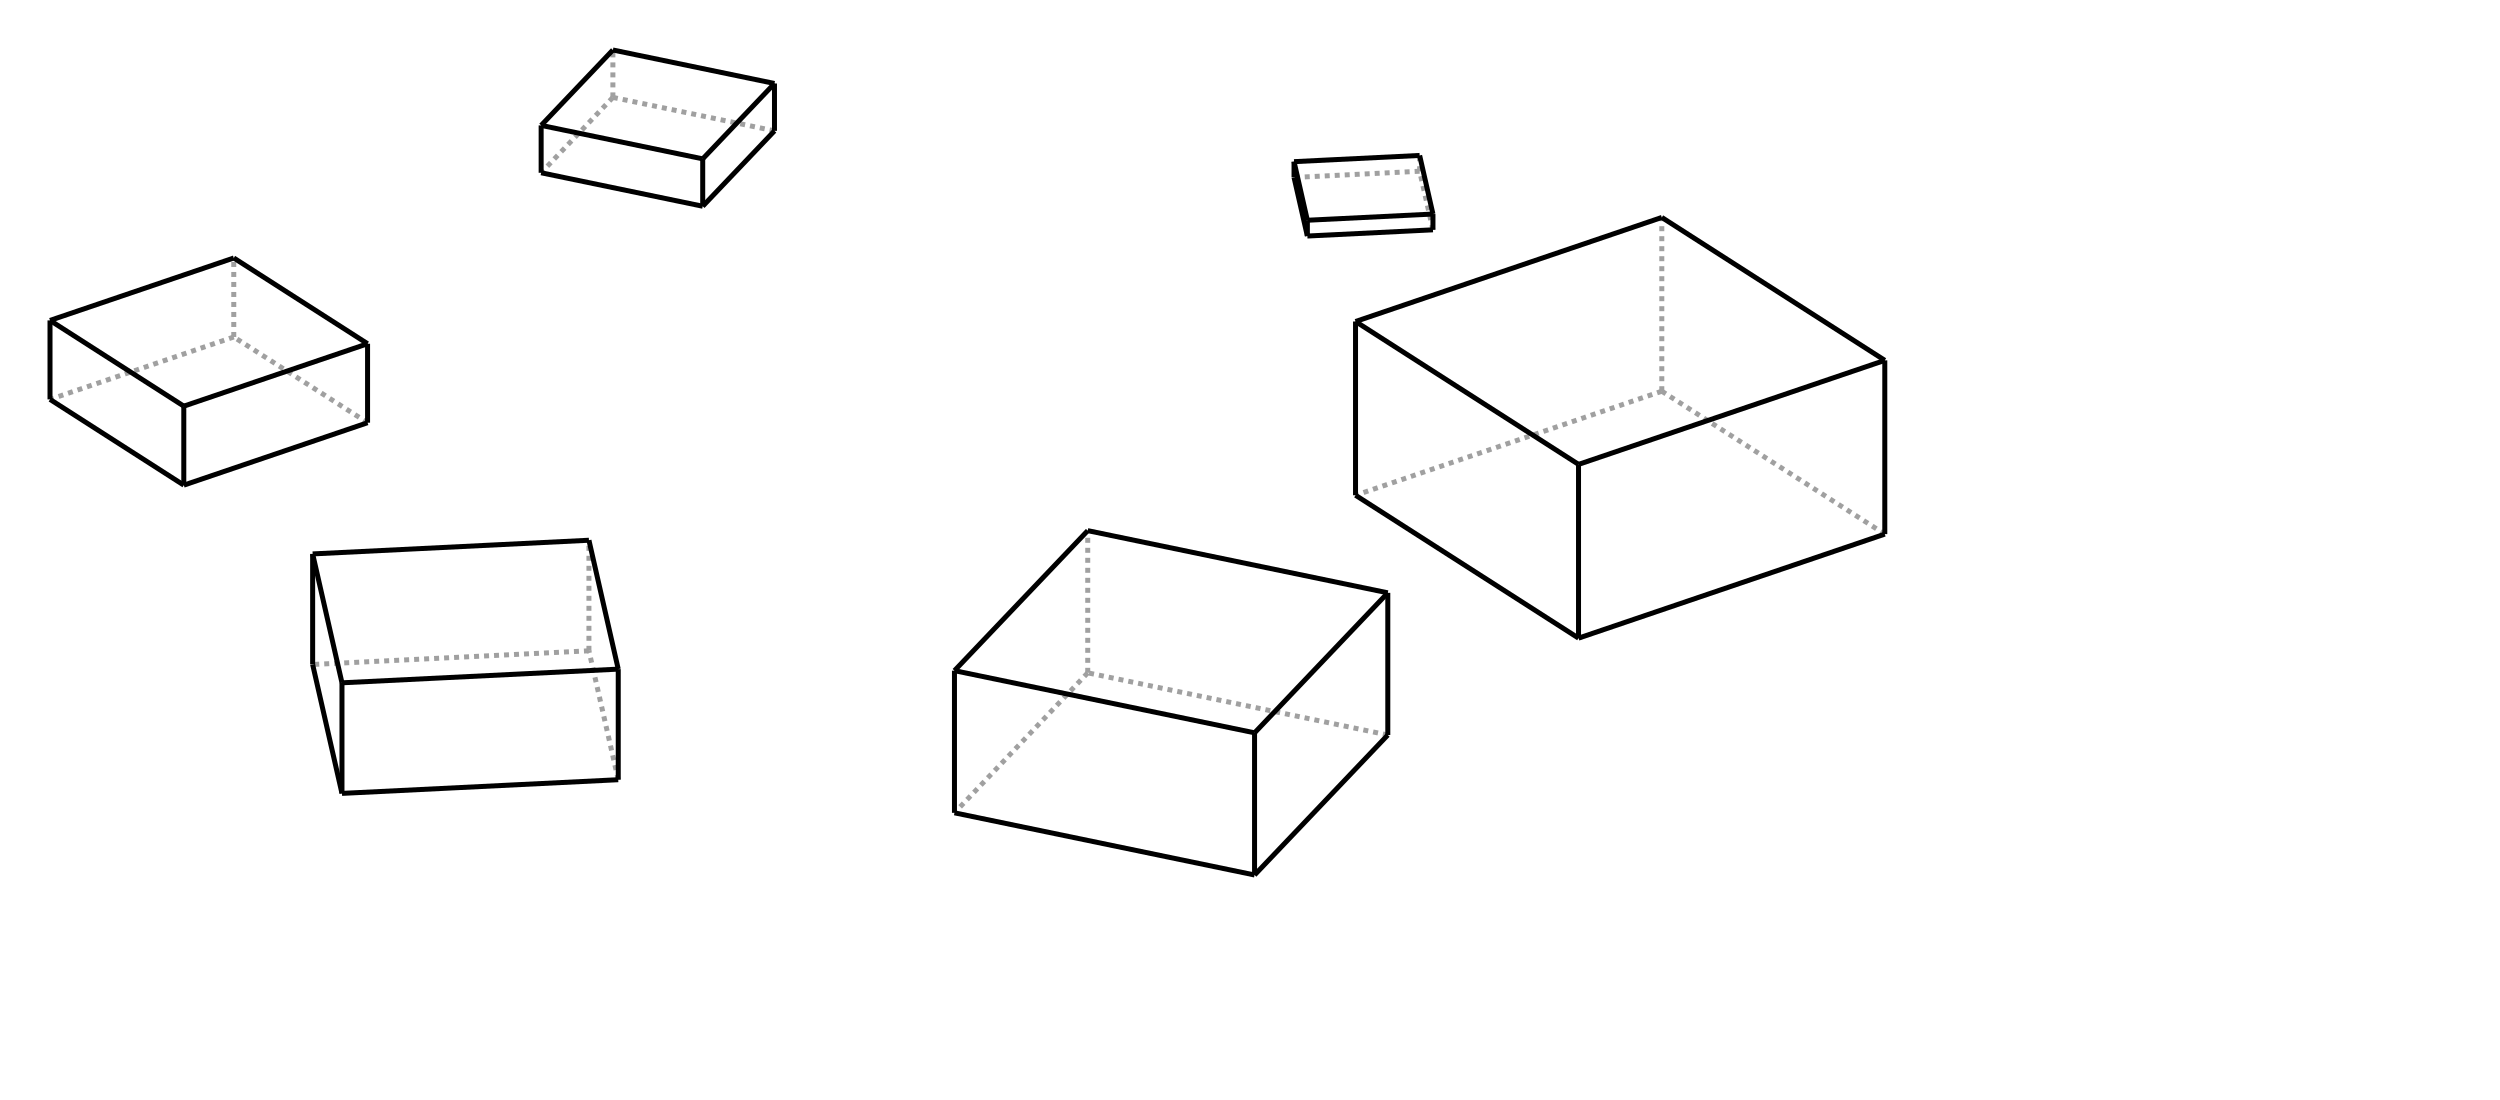
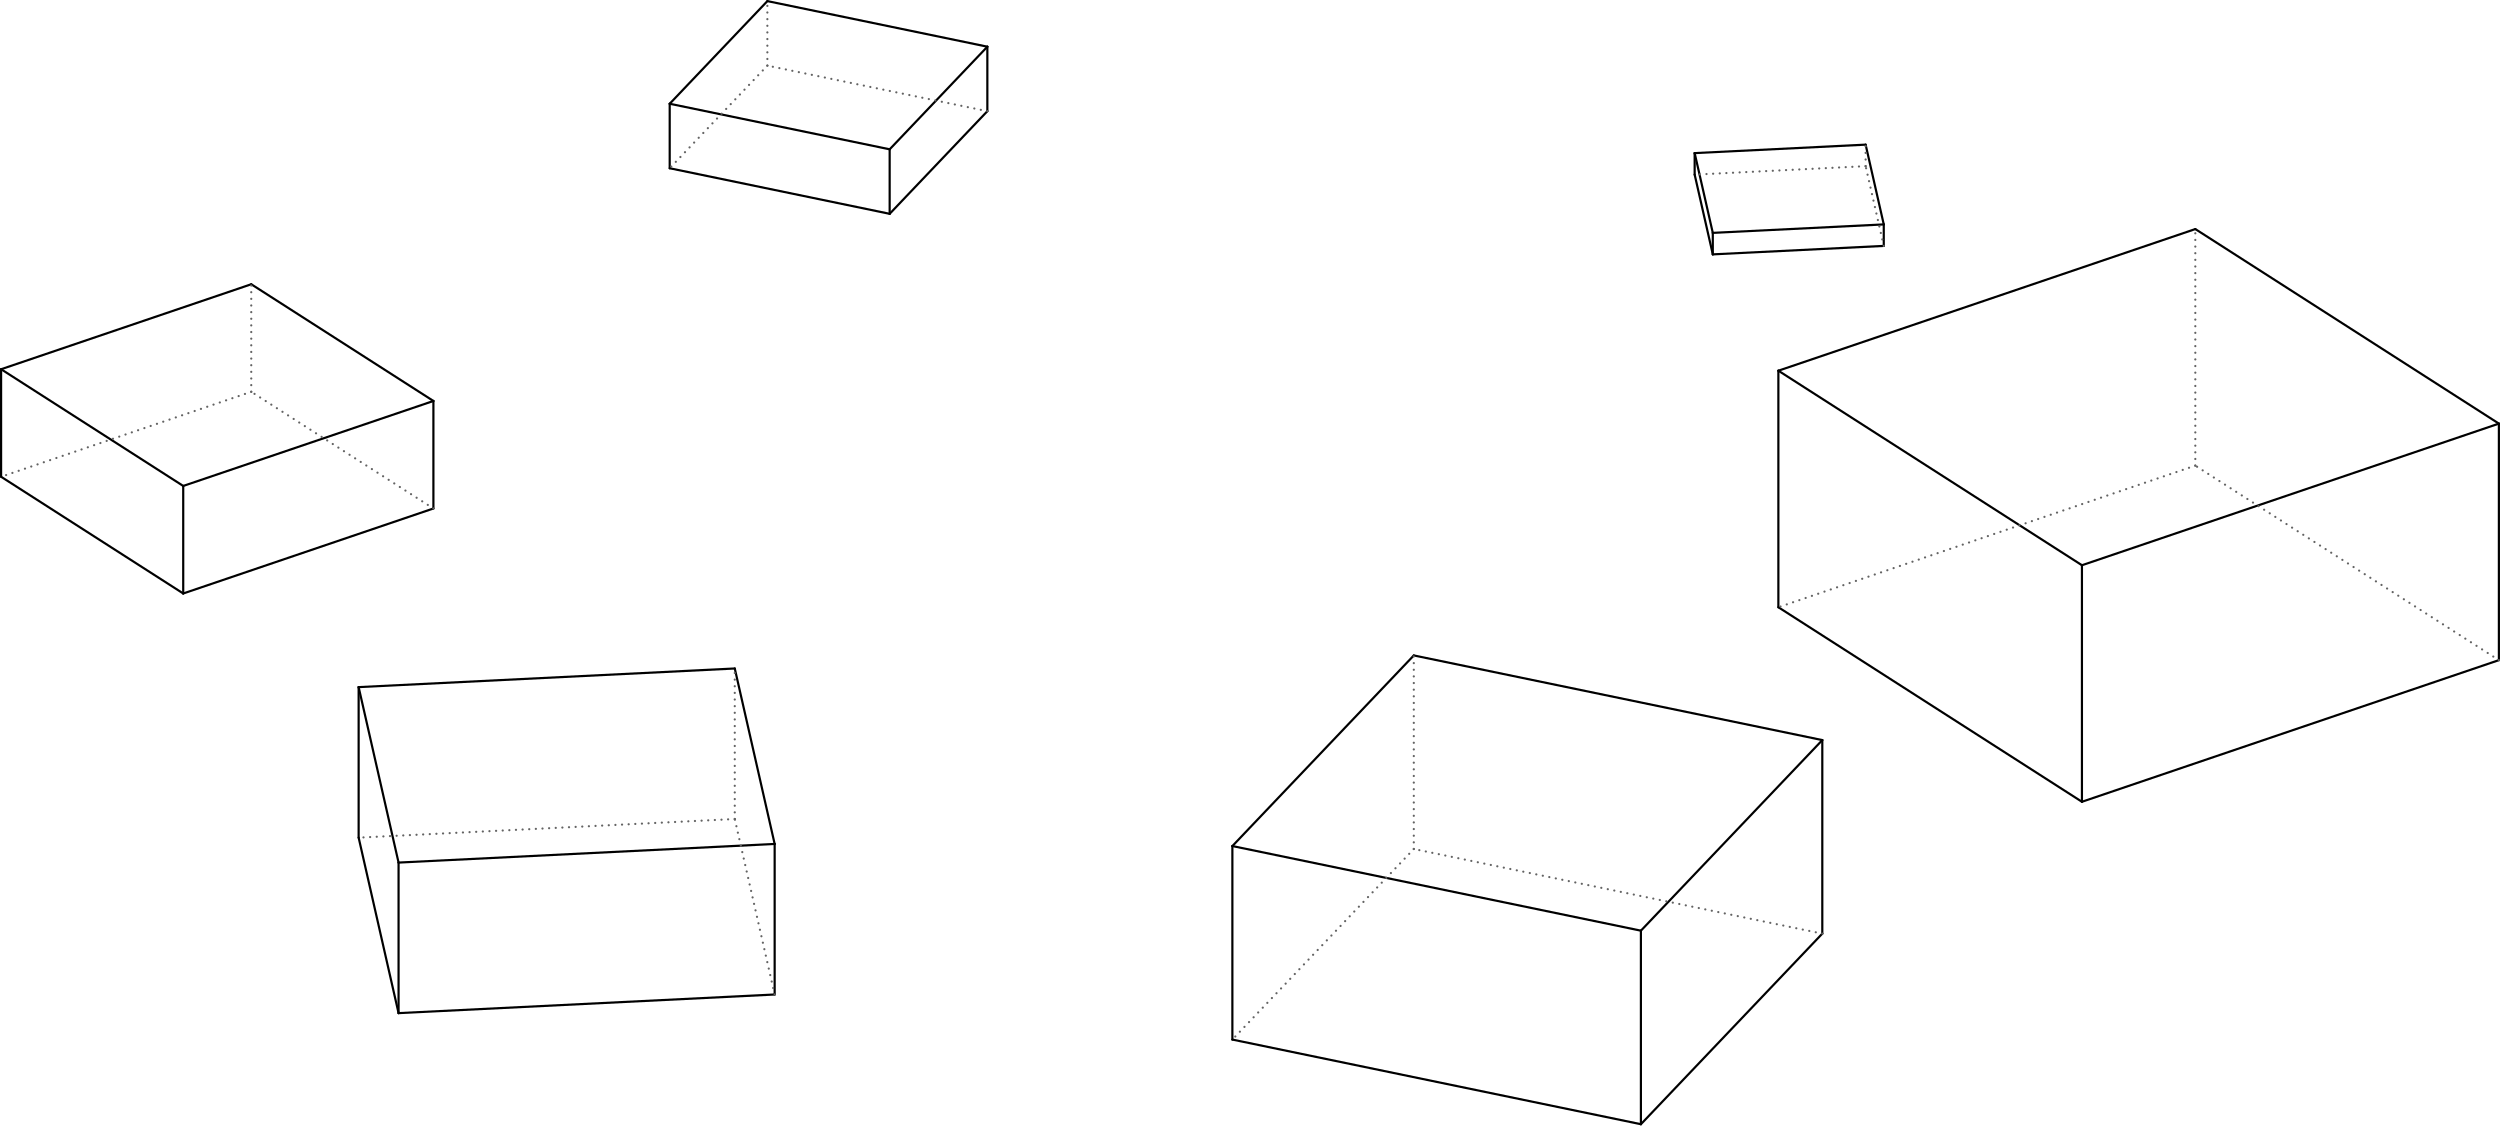
- <svg xmlns="http://www.w3.org/2000/svg" width="500.0" height="220.0">
-   <g transform="scale(3.57188, -3.57188)   translate(66.12512,-29.61636)" stroke-width="0.28" fill="none">
-     <g stroke="rgb(160,160,160)" fill="none" stroke-dasharray="0.28,0.28">
-       <path d="M13.364,20.028 L13.364,20.913 " />
-       <path d="M13.364,20.028 L6.332,19.68 " />
-       <path d="M14.11,16.748 L13.364,20.028 " />
-       <path d="M-31.808,24.163 L-31.808,26.817 " />
-       <path d="M-31.808,24.163 L-35.825,19.942 " />
-       <path d="M-22.76,22.289 L-31.808,24.163 " />
-       <path d="M-53.036,10.748 L-53.036,15.171 " />
-       <path d="M-45.544,5.948 L-53.036,10.748 " />
-       <path d="M-53.036,10.748 L-63.325,7.253 " />
-       <path d="M-33.149,-6.824 L-33.149,-0.633 " />
-       <path d="M-31.508,-14.042 L-33.149,-6.824 " />
-       <path d="M-33.149,-6.824 L-48.619,-7.59 " />
-       <path d="M-5.22,-8.057 L-5.22,-0.096 " />
-       <path d="M11.582,-11.538 L-5.22,-8.057 " />
-       <path d="M-5.22,-8.057 L-12.682,-15.896 " />
-       <path d="M26.924,7.711 L26.924,17.441 " />
-       <path d="M39.41,-0.29 L26.924,7.711 " />
-       <path d="M26.924,7.711 L9.775,1.886 " />
+ <svg xmlns="http://www.w3.org/2000/svg" width="100.088mm" height="45.052mm" viewBox="-63.37 -26.862 102.826 46.284" version="1.1">
+   <g transform="scale(1,-1)" stroke-linecap="round">
+     <g fill="none" stroke="rgb(0,0,0)" stroke-width="0.09" id="Visible">
+       <line x1="6.332" y1="19.68" x2="6.332" y2="20.565" />
+       <line x1="13.364" y1="20.913" x2="6.332" y2="20.565" />
+       <line x1="7.078" y1="16.4" x2="7.078" y2="17.284" />
+       <line x1="6.332" y1="19.68" x2="7.078" y2="16.4" />
+       <line x1="6.332" y1="20.565" x2="7.078" y2="17.284" />
+       <line x1="14.11" y1="16.748" x2="14.11" y2="17.632" />
+       <line x1="7.078" y1="16.4" x2="14.11" y2="16.748" />
+       <line x1="7.078" y1="17.284" x2="14.11" y2="17.632" />
+       <line x1="14.11" y1="17.632" x2="13.364" y2="20.913" />
+       <line x1="-35.825" y1="19.942" x2="-35.825" y2="22.595" />
+       <line x1="-31.808" y1="26.817" x2="-35.825" y2="22.595" />
+       <line x1="-26.778" y1="18.068" x2="-26.778" y2="20.721" />
+       <line x1="-35.825" y1="19.942" x2="-26.778" y2="18.068" />
+       <line x1="-35.825" y1="22.595" x2="-26.778" y2="20.721" />
+       <line x1="-22.76" y1="22.289" x2="-22.76" y2="24.942" />
+       <line x1="-26.778" y1="18.068" x2="-22.76" y2="22.289" />
+       <line x1="-26.778" y1="20.721" x2="-22.76" y2="24.942" />
+       <line x1="-22.76" y1="24.942" x2="-31.808" y2="26.817" />
+       <line x1="-63.325" y1="7.253" x2="-63.325" y2="11.676" />
+       <line x1="-55.834" y1="2.452" x2="-55.834" y2="6.875" />
+       <line x1="-63.325" y1="7.253" x2="-55.834" y2="2.452" />
+       <line x1="-63.325" y1="11.676" x2="-55.834" y2="6.875" />
+       <line x1="-45.544" y1="5.948" x2="-45.544" y2="10.37" />
+       <line x1="-55.834" y1="2.452" x2="-45.544" y2="5.948" />
+       <line x1="-55.834" y1="6.875" x2="-45.544" y2="10.37" />
+       <line x1="-45.544" y1="10.37" x2="-53.036" y2="15.171" />
+       <line x1="-53.036" y1="15.171" x2="-63.325" y2="11.676" />
+       <line x1="-46.977" y1="-14.808" x2="-46.977" y2="-8.616" />
+       <line x1="-31.508" y1="-14.042" x2="-31.508" y2="-7.85" />
+       <line x1="-46.977" y1="-14.808" x2="-31.508" y2="-14.042" />
+       <line x1="-46.977" y1="-8.616" x2="-31.508" y2="-7.85" />
+       <line x1="-31.508" y1="-7.85" x2="-33.149" y2="-0.633" />
+       <line x1="-48.619" y1="-7.59" x2="-48.619" y2="-1.399" />
+       <line x1="-33.149" y1="-0.633" x2="-48.619" y2="-1.399" />
+       <line x1="-48.619" y1="-7.59" x2="-46.977" y2="-14.808" />
+       <line x1="-48.619" y1="-1.399" x2="-46.977" y2="-8.616" />
+       <line x1="4.121" y1="-19.377" x2="4.121" y2="-11.417" />
+       <line x1="11.582" y1="-11.538" x2="11.582" y2="-3.578" />
+       <line x1="4.121" y1="-19.377" x2="11.582" y2="-11.538" />
+       <line x1="4.121" y1="-11.417" x2="11.582" y2="-3.578" />
+       <line x1="11.582" y1="-3.578" x2="-5.22" y2="-0.096" />
+       <line x1="-12.682" y1="-15.896" x2="-12.682" y2="-7.936" />
+       <line x1="-5.22" y1="-0.096" x2="-12.682" y2="-7.936" />
+       <line x1="-12.682" y1="-15.896" x2="4.121" y2="-19.377" />
+       <line x1="-12.682" y1="-7.936" x2="4.121" y2="-11.417" />
+       <line x1="39.41" y1="-0.29" x2="39.41" y2="9.439" />
+       <line x1="39.41" y1="9.439" x2="26.924" y2="17.441" />
+       <line x1="9.775" y1="1.886" x2="9.775" y2="11.615" />
+       <line x1="26.924" y1="17.441" x2="9.775" y2="11.615" />
+       <line x1="22.261" y1="-6.115" x2="22.261" y2="3.614" />
+       <line x1="9.775" y1="1.886" x2="22.261" y2="-6.115" />
+       <line x1="9.775" y1="11.615" x2="22.261" y2="3.614" />
+       <line x1="22.261" y1="-6.115" x2="39.41" y2="-0.29" />
+       <line x1="22.261" y1="3.614" x2="39.41" y2="9.439" />
    </g>
-     <g stroke="rgb(0,0,0)" fill="none">
-       <path d="M6.332,19.68 L6.332,20.565 " />
-       <path d="M13.364,20.913 L6.332,20.565 " />
-       <path d="M7.078,16.4 L7.078,17.284 " />
-       <path d="M6.332,19.68 L7.078,16.4 " />
-       <path d="M6.332,20.565 L7.078,17.284 " />
-       <path d="M14.11,16.748 L14.11,17.632 " />
-       <path d="M7.078,16.4 L14.11,16.748 " />
-       <path d="M7.078,17.284 L14.11,17.632 " />
-       <path d="M14.11,17.632 L13.364,20.913 " />
-       <path d="M-35.825,19.942 L-35.825,22.595 " />
-       <path d="M-31.808,26.817 L-35.825,22.595 " />
-       <path d="M-26.778,18.068 L-26.778,20.721 " />
-       <path d="M-35.825,19.942 L-26.778,18.068 " />
-       <path d="M-35.825,22.595 L-26.778,20.721 " />
-       <path d="M-22.76,22.289 L-22.76,24.942 " />
-       <path d="M-26.778,18.068 L-22.76,22.289 " />
-       <path d="M-26.778,20.721 L-22.76,24.942 " />
-       <path d="M-22.76,24.942 L-31.808,26.817 " />
-       <path d="M-63.325,7.253 L-63.325,11.676 " />
-       <path d="M-55.834,2.452 L-55.834,6.875 " />
-       <path d="M-63.325,7.253 L-55.834,2.452 " />
-       <path d="M-63.325,11.676 L-55.834,6.875 " />
-       <path d="M-45.544,5.948 L-45.544,10.37 " />
-       <path d="M-55.834,2.452 L-45.544,5.948 " />
-       <path d="M-55.834,6.875 L-45.544,10.37 " />
-       <path d="M-45.544,10.37 L-53.036,15.171 " />
-       <path d="M-53.036,15.171 L-63.325,11.676 " />
-       <path d="M-46.977,-14.808 L-46.977,-8.616 " />
-       <path d="M-31.508,-14.042 L-31.508,-7.85 " />
-       <path d="M-46.977,-14.808 L-31.508,-14.042 " />
-       <path d="M-46.977,-8.616 L-31.508,-7.85 " />
-       <path d="M-31.508,-7.85 L-33.149,-0.633 " />
-       <path d="M-48.619,-7.59 L-48.619,-1.399 " />
-       <path d="M-33.149,-0.633 L-48.619,-1.399 " />
-       <path d="M-48.619,-7.59 L-46.977,-14.808 " />
-       <path d="M-48.619,-1.399 L-46.977,-8.616 " />
-       <path d="M4.121,-19.377 L4.121,-11.417 " />
-       <path d="M11.582,-11.538 L11.582,-3.578 " />
-       <path d="M4.121,-19.377 L11.582,-11.538 " />
-       <path d="M4.121,-11.417 L11.582,-3.578 " />
-       <path d="M11.582,-3.578 L-5.22,-0.096 " />
-       <path d="M-12.682,-15.896 L-12.682,-7.936 " />
-       <path d="M-5.22,-0.096 L-12.682,-7.936 " />
-       <path d="M-12.682,-15.896 L4.121,-19.377 " />
-       <path d="M-12.682,-7.936 L4.121,-11.417 " />
-       <path d="M39.41,-0.29 L39.41,9.439 " />
-       <path d="M39.41,9.439 L26.924,17.441 " />
-       <path d="M9.775,1.886 L9.775,11.615 " />
-       <path d="M26.924,17.441 L9.775,11.615 " />
-       <path d="M22.261,-6.115 L22.261,3.614 " />
-       <path d="M9.775,1.886 L22.261,-6.115 " />
-       <path d="M9.775,11.615 L22.261,3.614 " />
-       <path d="M22.261,-6.115 L39.41,-0.29 " />
-       <path d="M22.261,3.614 L39.41,9.439 " />
+     <g fill="none" stroke="rgb(99,99,99)" stroke-width="0.09" id="Hidden" stroke-dasharray="0.002 0.271">
+       <line x1="13.364" y1="20.028" x2="13.364" y2="20.913" />
+       <line x1="13.364" y1="20.028" x2="6.332" y2="19.68" />
+       <line x1="14.11" y1="16.748" x2="13.364" y2="20.028" />
+       <line x1="-31.808" y1="24.163" x2="-31.808" y2="26.817" />
+       <line x1="-31.808" y1="24.163" x2="-35.825" y2="19.942" />
+       <line x1="-22.76" y1="22.289" x2="-31.808" y2="24.163" />
+       <line x1="-53.036" y1="10.748" x2="-53.036" y2="15.171" />
+       <line x1="-45.544" y1="5.948" x2="-53.036" y2="10.748" />
+       <line x1="-53.036" y1="10.748" x2="-63.325" y2="7.253" />
+       <line x1="-33.149" y1="-6.824" x2="-33.149" y2="-0.633" />
+       <line x1="-31.508" y1="-14.042" x2="-33.149" y2="-6.824" />
+       <line x1="-33.149" y1="-6.824" x2="-48.619" y2="-7.59" />
+       <line x1="-5.22" y1="-8.057" x2="-5.22" y2="-0.096" />
+       <line x1="11.582" y1="-11.538" x2="-5.22" y2="-8.057" />
+       <line x1="-5.22" y1="-8.057" x2="-12.682" y2="-15.896" />
+       <line x1="26.924" y1="7.711" x2="26.924" y2="17.441" />
+       <line x1="39.41" y1="-0.29" x2="26.924" y2="7.711" />
+       <line x1="26.924" y1="7.711" x2="9.775" y2="1.886" />
    </g>
  </g>
</svg>
